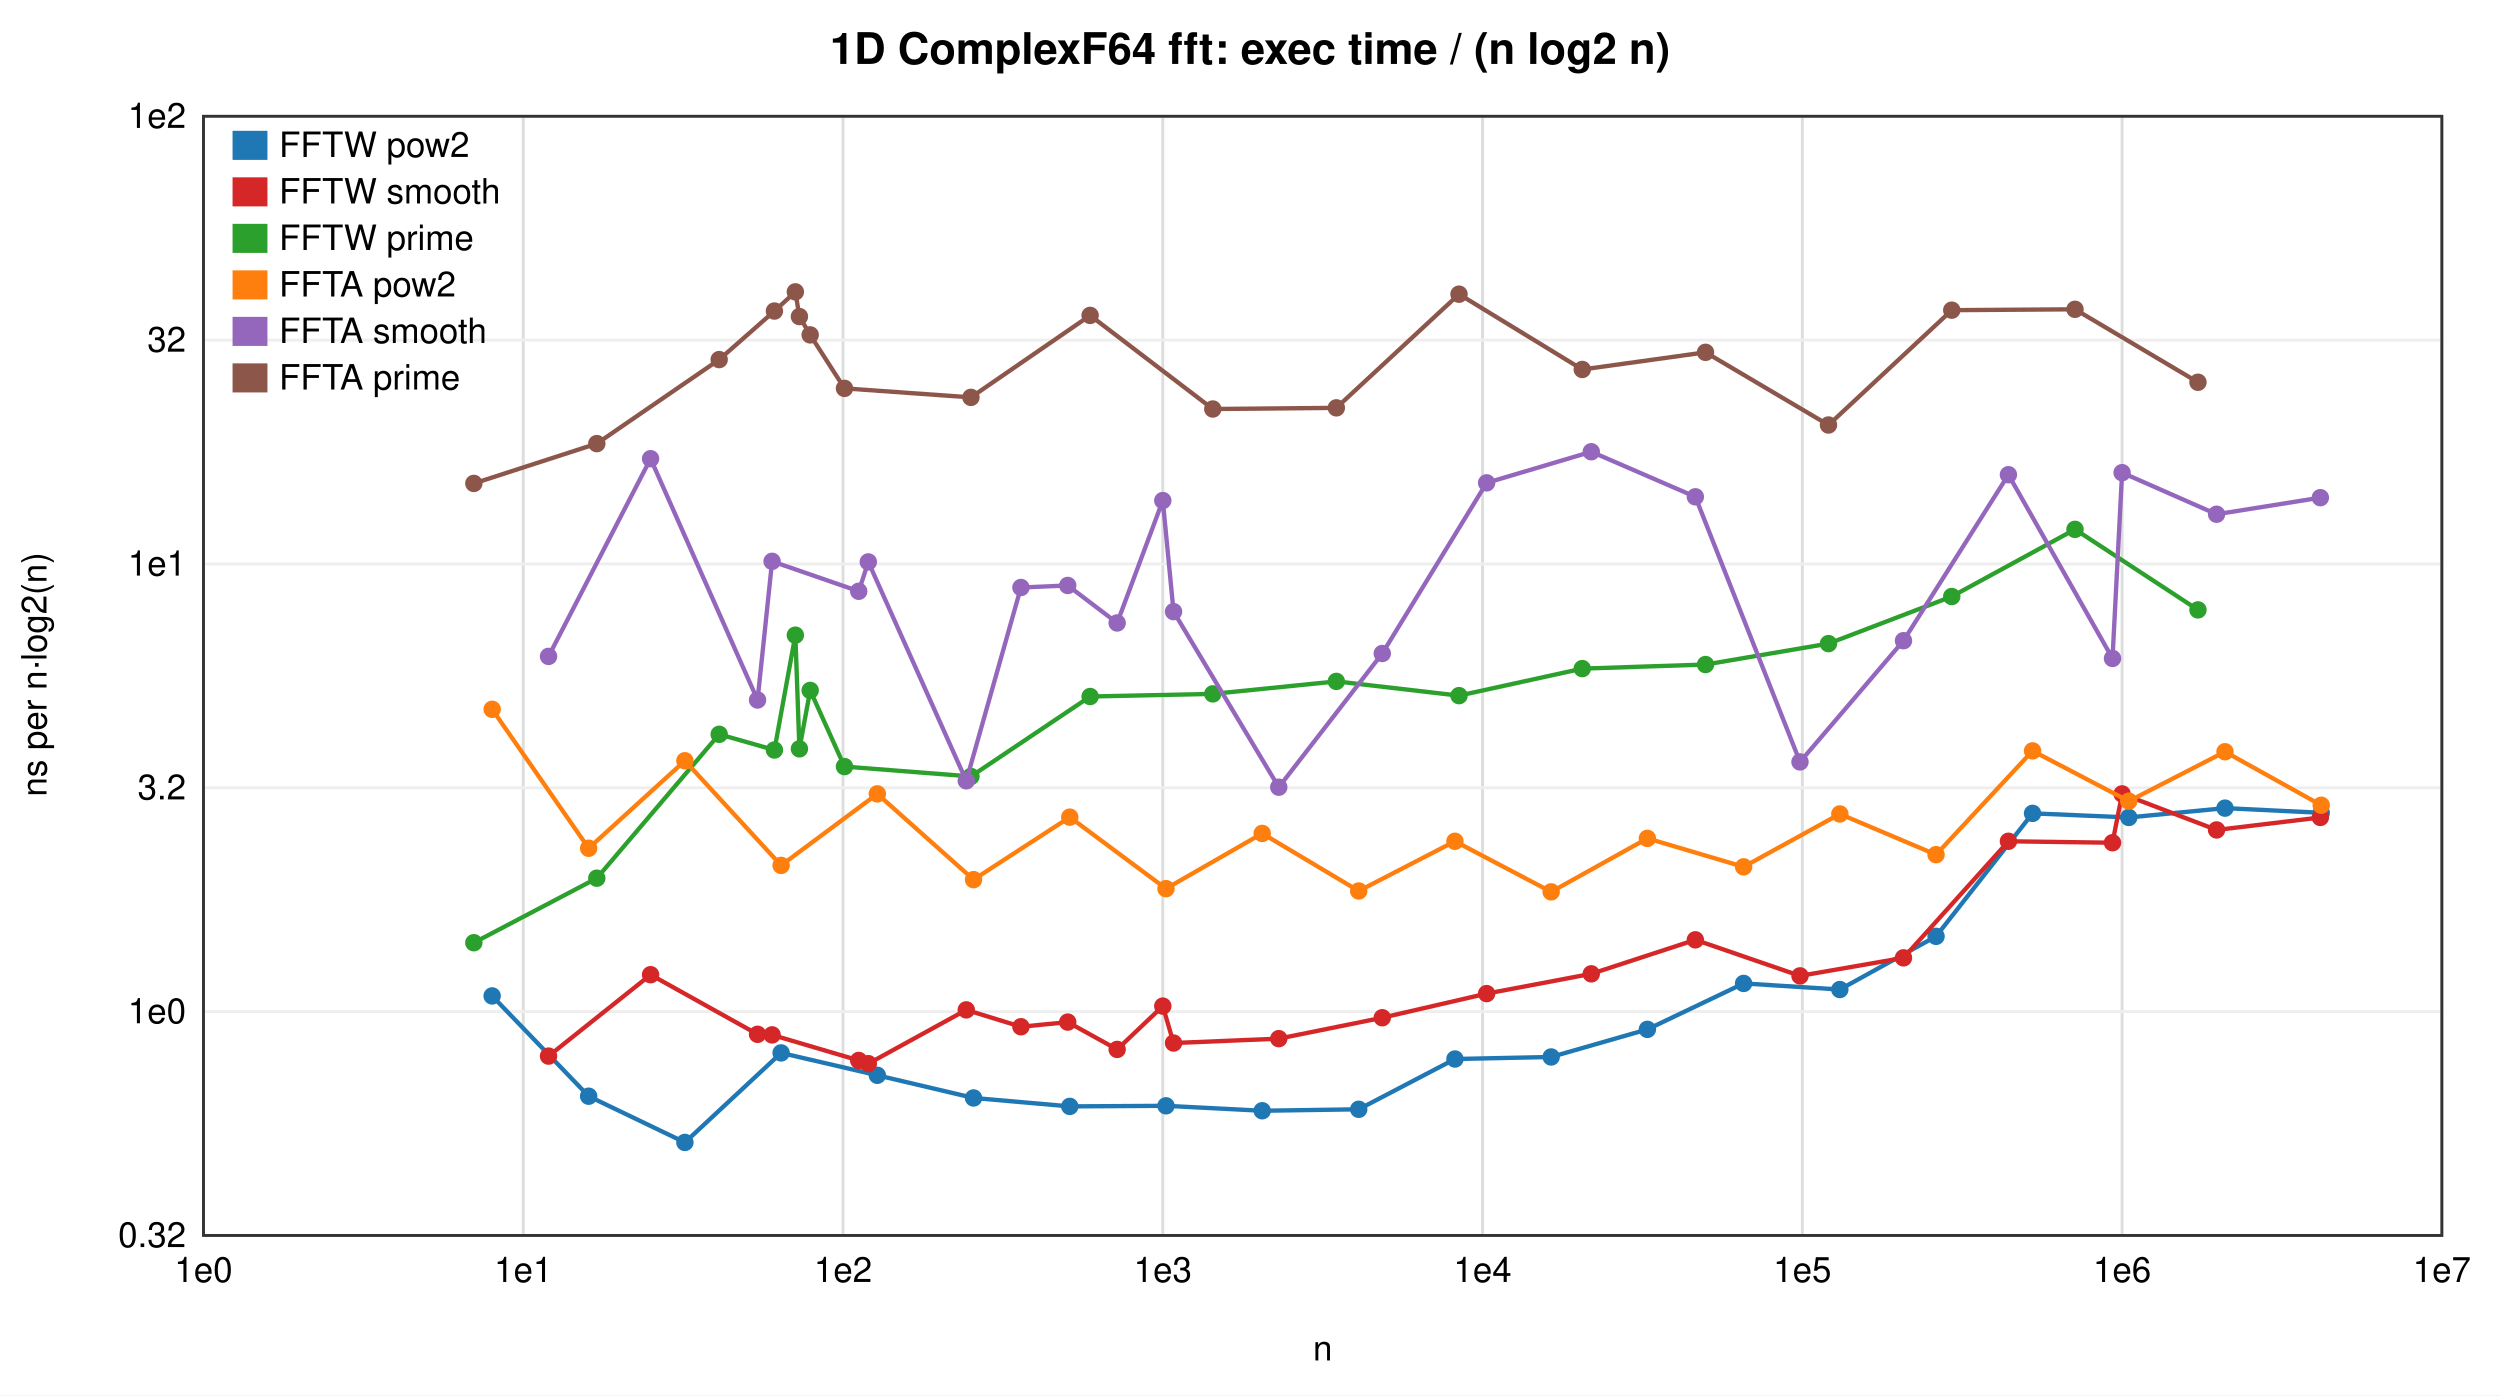
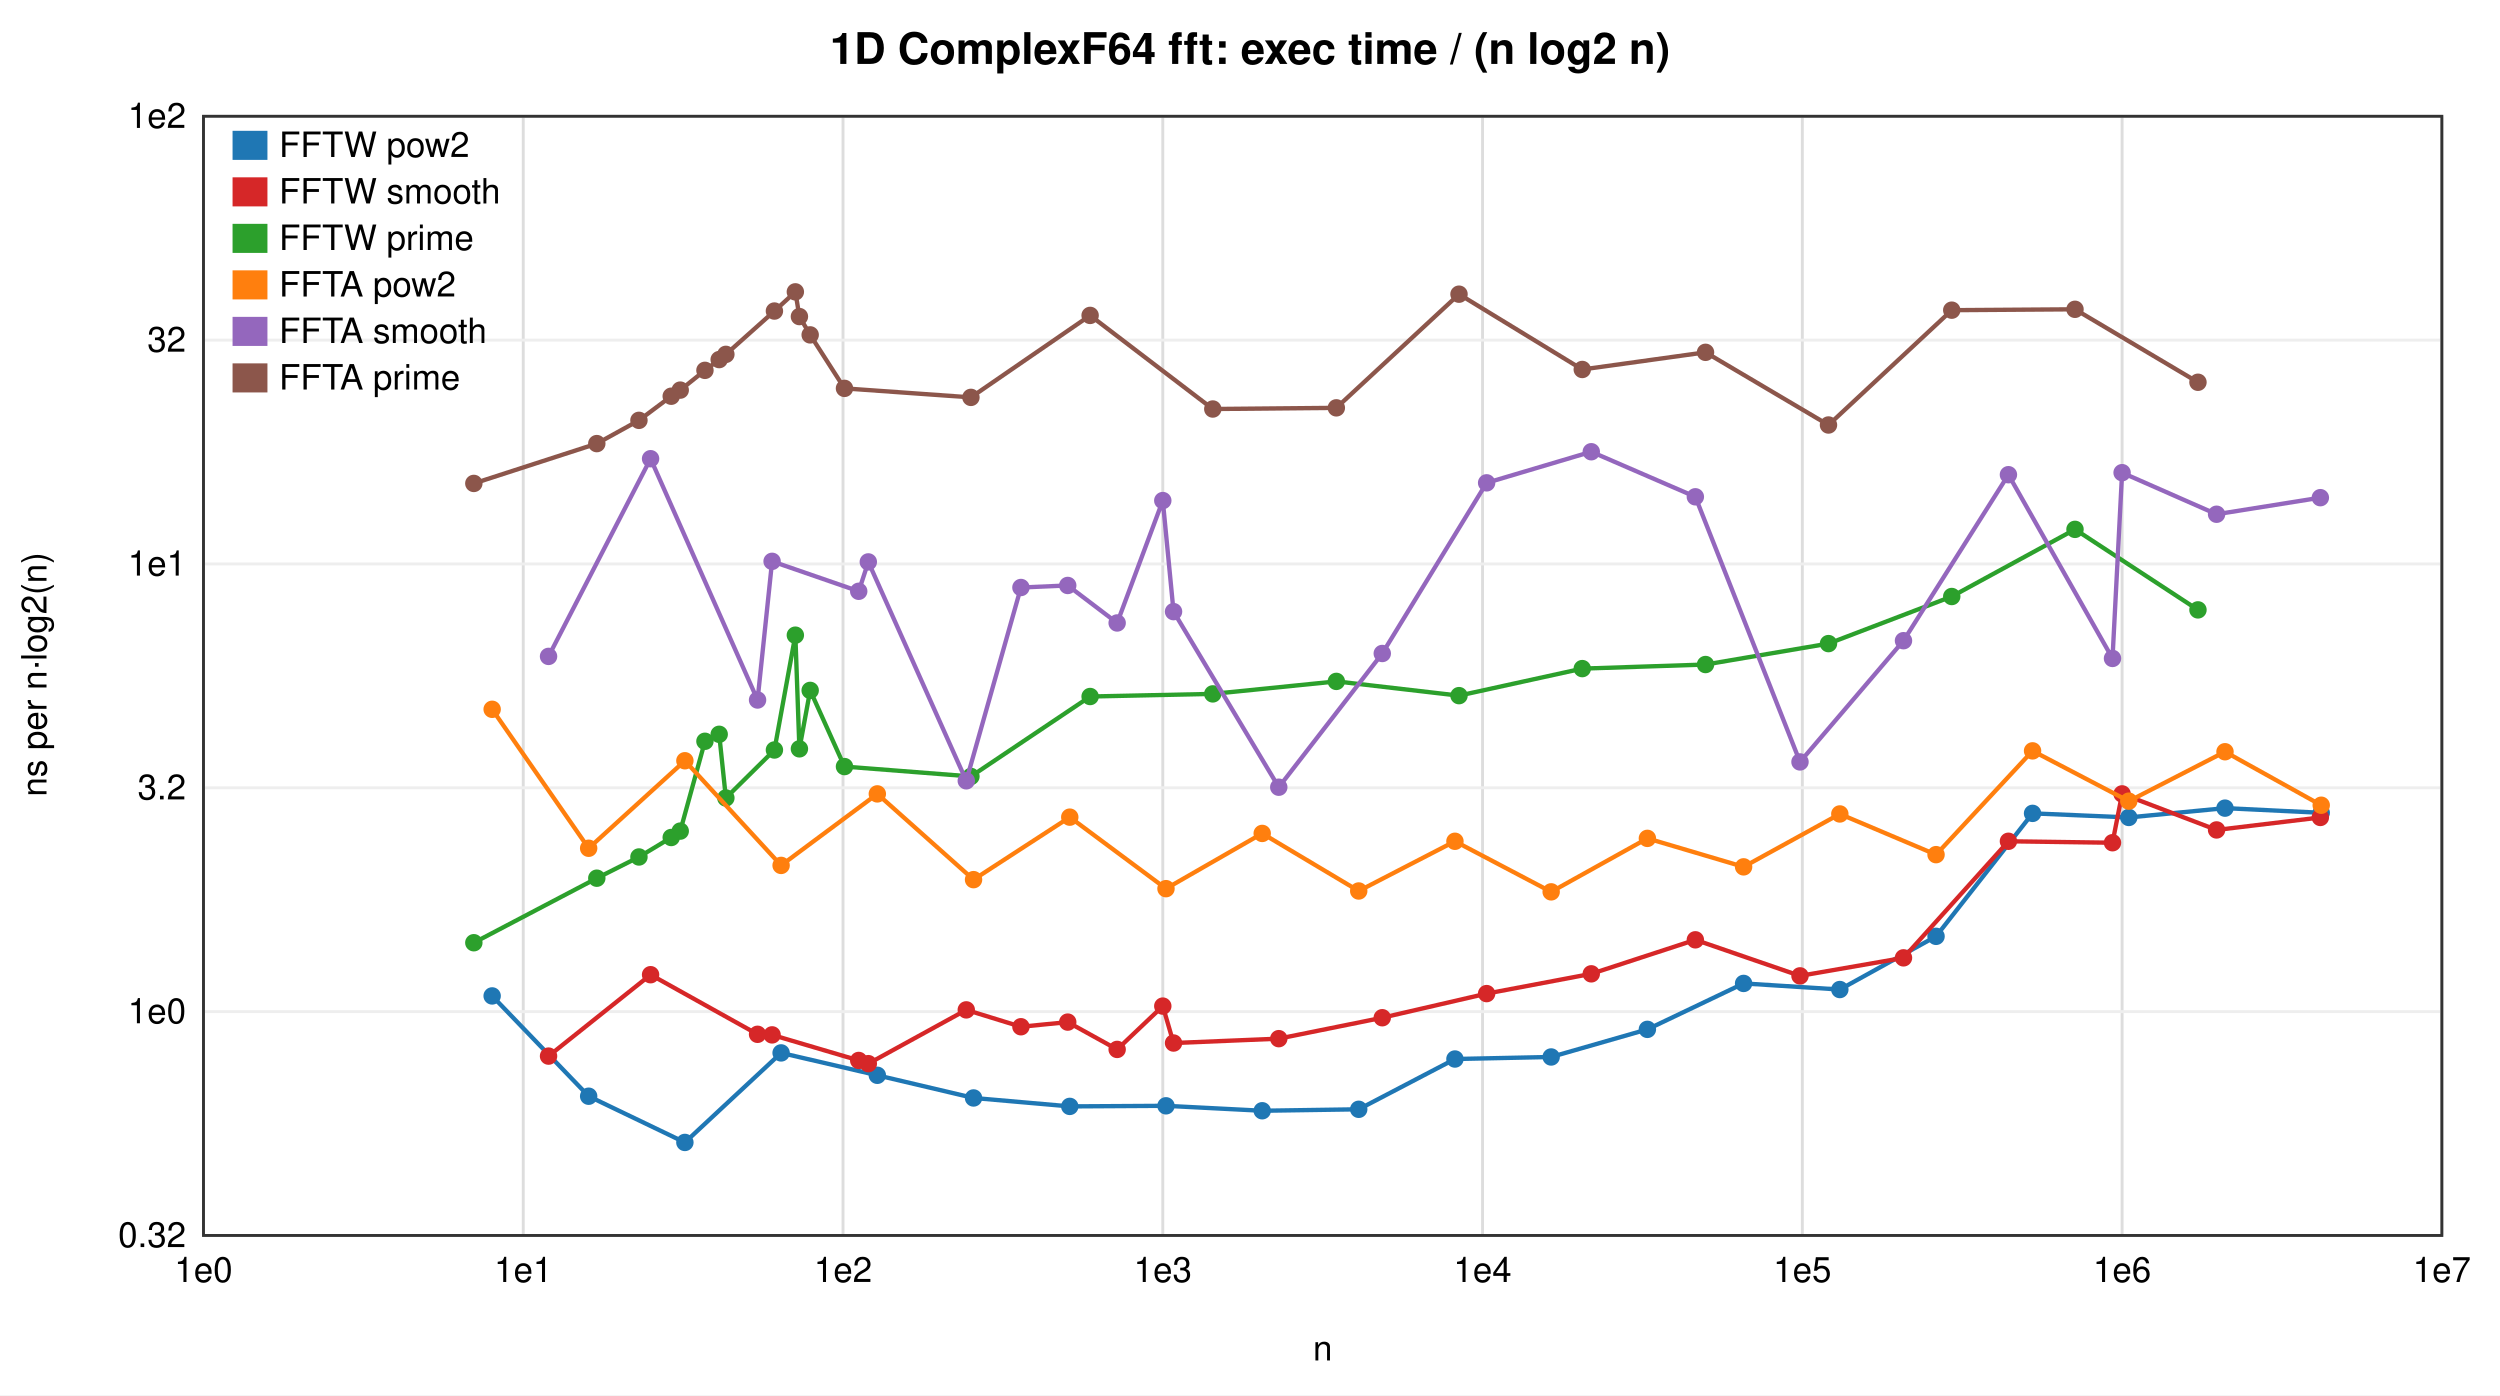
<svg xmlns="http://www.w3.org/2000/svg" width="860" height="480" viewBox="0 0 860 480" font-family="Helvetica, Arial, sans-serif" font-size="12">
  <rect width="100%" height="100%" fill="white" />
  <text x="430" y="22" text-anchor="middle" font-size="15" font-weight="bold">1D ComplexF64 fft: exec time / (n log2 n)</text>
  <line x1="70.0" y1="40" x2="70.0" y2="425" stroke="#ddd" />
  <text x="70.0" y="441" text-anchor="middle">1e0</text>
  <line x1="180.0" y1="40" x2="180.0" y2="425" stroke="#ddd" />
  <text x="180.0" y="441" text-anchor="middle">1e1</text>
  <line x1="290.0" y1="40" x2="290.0" y2="425" stroke="#ddd" />
  <text x="290.0" y="441" text-anchor="middle">1e2</text>
  <line x1="400.0" y1="40" x2="400.0" y2="425" stroke="#ddd" />
  <text x="400.0" y="441" text-anchor="middle">1e3</text>
  <line x1="510.0" y1="40" x2="510.0" y2="425" stroke="#ddd" />
  <text x="510.0" y="441" text-anchor="middle">1e4</text>
  <line x1="620.0" y1="40" x2="620.0" y2="425" stroke="#ddd" />
  <text x="620.0" y="441" text-anchor="middle">1e5</text>
  <line x1="730.0" y1="40" x2="730.0" y2="425" stroke="#ddd" />
  <text x="730.0" y="441" text-anchor="middle">1e6</text>
  <line x1="840.0" y1="40" x2="840.0" y2="425" stroke="#ddd" />
  <text x="840.0" y="441" text-anchor="middle">1e7</text>
  <line x1="70" y1="425.0" x2="840" y2="425.0" stroke="#eee" />
  <text x="64" y="429.0" text-anchor="end">0.32</text>
  <line x1="70" y1="348.0" x2="840" y2="348.0" stroke="#eee" />
  <text x="64" y="352.0" text-anchor="end">1e0</text>
  <line x1="70" y1="271.0" x2="840" y2="271.0" stroke="#eee" />
  <text x="64" y="275.0" text-anchor="end">3.2</text>
  <line x1="70" y1="194.0" x2="840" y2="194.0" stroke="#eee" />
  <text x="64" y="198.0" text-anchor="end">1e1</text>
  <line x1="70" y1="117.0" x2="840" y2="117.0" stroke="#eee" />
  <text x="64" y="121.0" text-anchor="end">32</text>
  <line x1="70" y1="40.0" x2="840" y2="40.0" stroke="#eee" />
  <text x="64" y="44.0" text-anchor="end">1e2</text>
  <rect x="70" y="40" width="770" height="385" fill="none" stroke="#333" />
  <text x="455" y="468" text-anchor="middle">n</text>
  <text transform="translate(16,232) rotate(-90)" text-anchor="middle">ns per n·log2(n)</text>
  <polyline fill="none" stroke="#1f77b4" stroke-width="1.5" points="169.3,342.6 202.5,377.1 235.6,393.0 268.7,362.2 301.8,369.9 334.9,377.7 368.0,380.6 401.1,380.4 434.2,382.1 467.4,381.6 500.5,364.3 533.6,363.6 566.7,354.1 599.8,338.3 632.9,340.4 666.0,322.1 699.2,279.8 732.3,281.2 765.4,278.0 798.5,279.6" />
  <circle cx="169.3" cy="342.6" r="3" fill="#1f77b4" />
  <circle cx="202.5" cy="377.1" r="3" fill="#1f77b4" />
  <circle cx="235.6" cy="393.0" r="3" fill="#1f77b4" />
  <circle cx="268.7" cy="362.2" r="3" fill="#1f77b4" />
  <circle cx="301.8" cy="369.9" r="3" fill="#1f77b4" />
  <circle cx="334.9" cy="377.7" r="3" fill="#1f77b4" />
  <circle cx="368.0" cy="380.6" r="3" fill="#1f77b4" />
  <circle cx="401.1" cy="380.4" r="3" fill="#1f77b4" />
  <circle cx="434.2" cy="382.1" r="3" fill="#1f77b4" />
  <circle cx="467.4" cy="381.6" r="3" fill="#1f77b4" />
  <circle cx="500.5" cy="364.3" r="3" fill="#1f77b4" />
  <circle cx="533.6" cy="363.6" r="3" fill="#1f77b4" />
  <circle cx="566.7" cy="354.1" r="3" fill="#1f77b4" />
  <circle cx="599.8" cy="338.3" r="3" fill="#1f77b4" />
  <circle cx="632.9" cy="340.4" r="3" fill="#1f77b4" />
  <circle cx="666.0" cy="322.1" r="3" fill="#1f77b4" />
  <circle cx="699.2" cy="279.8" r="3" fill="#1f77b4" />
  <circle cx="732.3" cy="281.2" r="3" fill="#1f77b4" />
  <circle cx="765.4" cy="278.0" r="3" fill="#1f77b4" />
  <circle cx="798.5" cy="279.6" r="3" fill="#1f77b4" />
  <rect x="80" y="45" width="12" height="10" fill="#1f77b4" />
  <text x="96" y="54">FFTW pow2</text>
  <polyline fill="none" stroke="#d62728" stroke-width="1.5" points="188.7,363.3 223.8,335.3 260.6,355.8 265.6,356.0 295.4,364.8 298.7,365.9 332.4,347.4 351.2,353.2 367.3,351.6 384.3,361.0 400.0,346.1 403.7,358.8 439.9,357.3 475.5,350.1 511.4,341.8 547.4,335.0 583.2,323.3 619.2,335.7 654.8,329.5 690.9,289.4 726.7,289.9 730.0,273.1 762.5,285.5 798.2,281.2" />
  <circle cx="188.7" cy="363.3" r="3" fill="#d62728" />
  <circle cx="223.8" cy="335.3" r="3" fill="#d62728" />
  <circle cx="260.6" cy="355.8" r="3" fill="#d62728" />
  <circle cx="265.6" cy="356.0" r="3" fill="#d62728" />
  <circle cx="295.4" cy="364.8" r="3" fill="#d62728" />
  <circle cx="298.7" cy="365.9" r="3" fill="#d62728" />
  <circle cx="332.4" cy="347.4" r="3" fill="#d62728" />
  <circle cx="351.2" cy="353.2" r="3" fill="#d62728" />
  <circle cx="367.3" cy="351.6" r="3" fill="#d62728" />
  <circle cx="384.3" cy="361.0" r="3" fill="#d62728" />
  <circle cx="400.0" cy="346.1" r="3" fill="#d62728" />
  <circle cx="403.7" cy="358.8" r="3" fill="#d62728" />
  <circle cx="439.9" cy="357.3" r="3" fill="#d62728" />
  <circle cx="475.5" cy="350.1" r="3" fill="#d62728" />
  <circle cx="511.4" cy="341.8" r="3" fill="#d62728" />
  <circle cx="547.4" cy="335.0" r="3" fill="#d62728" />
  <circle cx="583.2" cy="323.3" r="3" fill="#d62728" />
  <circle cx="619.2" cy="335.7" r="3" fill="#d62728" />
  <circle cx="654.8" cy="329.5" r="3" fill="#d62728" />
  <circle cx="690.9" cy="289.4" r="3" fill="#d62728" />
  <circle cx="726.7" cy="289.9" r="3" fill="#d62728" />
  <circle cx="730.0" cy="273.1" r="3" fill="#d62728" />
  <circle cx="762.5" cy="285.5" r="3" fill="#d62728" />
  <circle cx="798.2" cy="281.2" r="3" fill="#d62728" />
  <rect x="80" y="61" width="12" height="10" fill="#d62728" />
  <text x="96" y="70">FFTW smooth</text>
-   <polyline fill="none" stroke="#2ca02c" stroke-width="1.5" points="163.0,324.3 205.3,302.1 247.4,252.6 266.4,258.0 273.6,218.5 275.0,257.6 278.7,237.5 290.5,263.7 334.0,267.1 375.0,239.6 417.2,238.7 459.7,234.4 501.9,239.3 544.3,230.0 586.7,228.6 629.0,221.4 671.4,205.2 713.8,182.1 756.1,209.8" />
+   <polyline fill="none" stroke="#2ca02c" stroke-width="1.5" points="163.0,324.3 205.3,302.1 219.8,294.8 230.9,288.1 234.0,285.9 242.5,255.0 247.4,252.6 249.7,274.5 266.4,258.0 273.6,218.5 275.0,257.6 278.7,237.5 290.5,263.7 334.0,267.1 375.0,239.6 417.2,238.7 459.7,234.4 501.9,239.3 544.3,230.0 586.7,228.6 629.0,221.4 671.4,205.2 713.8,182.1 756.1,209.8" />
  <circle cx="163.0" cy="324.3" r="3" fill="#2ca02c" />
  <circle cx="205.3" cy="302.1" r="3" fill="#2ca02c" />
+   <circle cx="219.8" cy="294.8" r="3" fill="#2ca02c" />
+   <circle cx="230.9" cy="288.1" r="3" fill="#2ca02c" />
+   <circle cx="234.0" cy="285.9" r="3" fill="#2ca02c" />
+   <circle cx="242.5" cy="255.0" r="3" fill="#2ca02c" />
  <circle cx="247.4" cy="252.6" r="3" fill="#2ca02c" />
+   <circle cx="249.7" cy="274.5" r="3" fill="#2ca02c" />
  <circle cx="266.4" cy="258.0" r="3" fill="#2ca02c" />
  <circle cx="273.6" cy="218.5" r="3" fill="#2ca02c" />
  <circle cx="275.0" cy="257.6" r="3" fill="#2ca02c" />
  <circle cx="278.7" cy="237.5" r="3" fill="#2ca02c" />
  <circle cx="290.5" cy="263.7" r="3" fill="#2ca02c" />
  <circle cx="334.0" cy="267.1" r="3" fill="#2ca02c" />
  <circle cx="375.0" cy="239.6" r="3" fill="#2ca02c" />
  <circle cx="417.2" cy="238.7" r="3" fill="#2ca02c" />
  <circle cx="459.7" cy="234.4" r="3" fill="#2ca02c" />
  <circle cx="501.9" cy="239.3" r="3" fill="#2ca02c" />
  <circle cx="544.3" cy="230.0" r="3" fill="#2ca02c" />
  <circle cx="586.7" cy="228.6" r="3" fill="#2ca02c" />
  <circle cx="629.0" cy="221.4" r="3" fill="#2ca02c" />
  <circle cx="671.4" cy="205.2" r="3" fill="#2ca02c" />
  <circle cx="713.8" cy="182.1" r="3" fill="#2ca02c" />
  <circle cx="756.1" cy="209.8" r="3" fill="#2ca02c" />
  <rect x="80" y="77" width="12" height="10" fill="#2ca02c" />
  <text x="96" y="86">FFTW prime</text>
  <polyline fill="none" stroke="#ff7f0e" stroke-width="1.5" points="169.3,244.0 202.5,291.8 235.6,261.7 268.7,297.7 301.8,273.1 334.9,302.6 368.0,281.1 401.1,305.7 434.2,286.7 467.4,306.5 500.5,289.4 533.6,306.8 566.7,288.4 599.8,298.2 632.9,280.0 666.0,294.0 699.2,258.3 732.3,275.6 765.4,258.6 798.5,277.0" />
  <circle cx="169.3" cy="244.0" r="3" fill="#ff7f0e" />
  <circle cx="202.5" cy="291.8" r="3" fill="#ff7f0e" />
  <circle cx="235.6" cy="261.7" r="3" fill="#ff7f0e" />
  <circle cx="268.7" cy="297.7" r="3" fill="#ff7f0e" />
  <circle cx="301.8" cy="273.1" r="3" fill="#ff7f0e" />
  <circle cx="334.9" cy="302.6" r="3" fill="#ff7f0e" />
  <circle cx="368.0" cy="281.1" r="3" fill="#ff7f0e" />
  <circle cx="401.1" cy="305.7" r="3" fill="#ff7f0e" />
  <circle cx="434.2" cy="286.7" r="3" fill="#ff7f0e" />
  <circle cx="467.4" cy="306.5" r="3" fill="#ff7f0e" />
  <circle cx="500.5" cy="289.4" r="3" fill="#ff7f0e" />
  <circle cx="533.6" cy="306.8" r="3" fill="#ff7f0e" />
  <circle cx="566.7" cy="288.4" r="3" fill="#ff7f0e" />
  <circle cx="599.8" cy="298.2" r="3" fill="#ff7f0e" />
  <circle cx="632.9" cy="280.0" r="3" fill="#ff7f0e" />
  <circle cx="666.0" cy="294.0" r="3" fill="#ff7f0e" />
  <circle cx="699.2" cy="258.3" r="3" fill="#ff7f0e" />
  <circle cx="732.3" cy="275.6" r="3" fill="#ff7f0e" />
  <circle cx="765.4" cy="258.6" r="3" fill="#ff7f0e" />
  <circle cx="798.5" cy="277.0" r="3" fill="#ff7f0e" />
  <rect x="80" y="93" width="12" height="10" fill="#ff7f0e" />
  <text x="96" y="102">FFTA pow2</text>
  <polyline fill="none" stroke="#9467bd" stroke-width="1.5" points="188.7,225.8 223.8,157.8 260.6,240.8 265.6,193.1 295.4,203.4 298.7,193.3 332.4,268.6 351.2,202.1 367.3,201.4 384.3,214.3 400.0,172.2 403.7,210.4 439.9,270.8 475.5,224.8 511.4,166.1 547.4,155.4 583.2,170.9 619.2,262.1 654.8,220.4 690.9,163.3 726.7,226.5 730.0,162.6 762.5,176.9 798.2,171.2" />
  <circle cx="188.7" cy="225.8" r="3" fill="#9467bd" />
  <circle cx="223.8" cy="157.8" r="3" fill="#9467bd" />
  <circle cx="260.6" cy="240.8" r="3" fill="#9467bd" />
  <circle cx="265.6" cy="193.1" r="3" fill="#9467bd" />
  <circle cx="295.4" cy="203.4" r="3" fill="#9467bd" />
  <circle cx="298.7" cy="193.3" r="3" fill="#9467bd" />
  <circle cx="332.4" cy="268.6" r="3" fill="#9467bd" />
  <circle cx="351.2" cy="202.1" r="3" fill="#9467bd" />
  <circle cx="367.3" cy="201.4" r="3" fill="#9467bd" />
  <circle cx="384.3" cy="214.3" r="3" fill="#9467bd" />
  <circle cx="400.0" cy="172.2" r="3" fill="#9467bd" />
  <circle cx="403.7" cy="210.4" r="3" fill="#9467bd" />
  <circle cx="439.9" cy="270.8" r="3" fill="#9467bd" />
  <circle cx="475.5" cy="224.8" r="3" fill="#9467bd" />
  <circle cx="511.4" cy="166.1" r="3" fill="#9467bd" />
  <circle cx="547.4" cy="155.4" r="3" fill="#9467bd" />
  <circle cx="583.2" cy="170.9" r="3" fill="#9467bd" />
  <circle cx="619.2" cy="262.1" r="3" fill="#9467bd" />
  <circle cx="654.8" cy="220.4" r="3" fill="#9467bd" />
  <circle cx="690.9" cy="163.3" r="3" fill="#9467bd" />
  <circle cx="726.7" cy="226.5" r="3" fill="#9467bd" />
  <circle cx="730.0" cy="162.6" r="3" fill="#9467bd" />
  <circle cx="762.5" cy="176.9" r="3" fill="#9467bd" />
  <circle cx="798.2" cy="171.2" r="3" fill="#9467bd" />
  <rect x="80" y="109" width="12" height="10" fill="#9467bd" />
  <text x="96" y="118">FFTA smooth</text>
-   <polyline fill="none" stroke="#8c564b" stroke-width="1.5" points="163.0,166.3 205.3,152.6 247.4,123.7 266.4,107.0 273.6,100.4 275.0,108.9 278.7,115.2 290.5,133.6 334.0,136.7 375.0,108.5 417.2,140.7 459.7,140.3 501.9,101.2 544.3,127.1 586.7,121.2 629.0,146.2 671.4,106.7 713.8,106.4 756.1,131.5" />
+   <polyline fill="none" stroke="#8c564b" stroke-width="1.5" points="163.0,166.3 205.3,152.6 219.8,144.6 230.9,136.3 234.0,134.2 242.5,127.4 247.4,123.7 249.7,121.9 266.4,107.0 273.6,100.4 275.0,108.9 278.7,115.2 290.5,133.6 334.0,136.7 375.0,108.5 417.2,140.7 459.7,140.3 501.9,101.2 544.3,127.1 586.7,121.2 629.0,146.2 671.4,106.7 713.8,106.4 756.1,131.5" />
  <circle cx="163.0" cy="166.3" r="3" fill="#8c564b" />
  <circle cx="205.3" cy="152.6" r="3" fill="#8c564b" />
+   <circle cx="219.8" cy="144.6" r="3" fill="#8c564b" />
+   <circle cx="230.9" cy="136.3" r="3" fill="#8c564b" />
+   <circle cx="234.0" cy="134.2" r="3" fill="#8c564b" />
+   <circle cx="242.5" cy="127.4" r="3" fill="#8c564b" />
  <circle cx="247.4" cy="123.7" r="3" fill="#8c564b" />
+   <circle cx="249.7" cy="121.9" r="3" fill="#8c564b" />
  <circle cx="266.4" cy="107.0" r="3" fill="#8c564b" />
  <circle cx="273.6" cy="100.4" r="3" fill="#8c564b" />
  <circle cx="275.0" cy="108.9" r="3" fill="#8c564b" />
  <circle cx="278.7" cy="115.2" r="3" fill="#8c564b" />
  <circle cx="290.5" cy="133.6" r="3" fill="#8c564b" />
  <circle cx="334.0" cy="136.7" r="3" fill="#8c564b" />
  <circle cx="375.0" cy="108.5" r="3" fill="#8c564b" />
  <circle cx="417.2" cy="140.7" r="3" fill="#8c564b" />
  <circle cx="459.7" cy="140.3" r="3" fill="#8c564b" />
  <circle cx="501.9" cy="101.2" r="3" fill="#8c564b" />
  <circle cx="544.3" cy="127.1" r="3" fill="#8c564b" />
  <circle cx="586.7" cy="121.2" r="3" fill="#8c564b" />
  <circle cx="629.0" cy="146.2" r="3" fill="#8c564b" />
  <circle cx="671.4" cy="106.7" r="3" fill="#8c564b" />
  <circle cx="713.8" cy="106.4" r="3" fill="#8c564b" />
  <circle cx="756.1" cy="131.5" r="3" fill="#8c564b" />
  <rect x="80" y="125" width="12" height="10" fill="#8c564b" />
  <text x="96" y="134">FFTA prime</text>
</svg>
